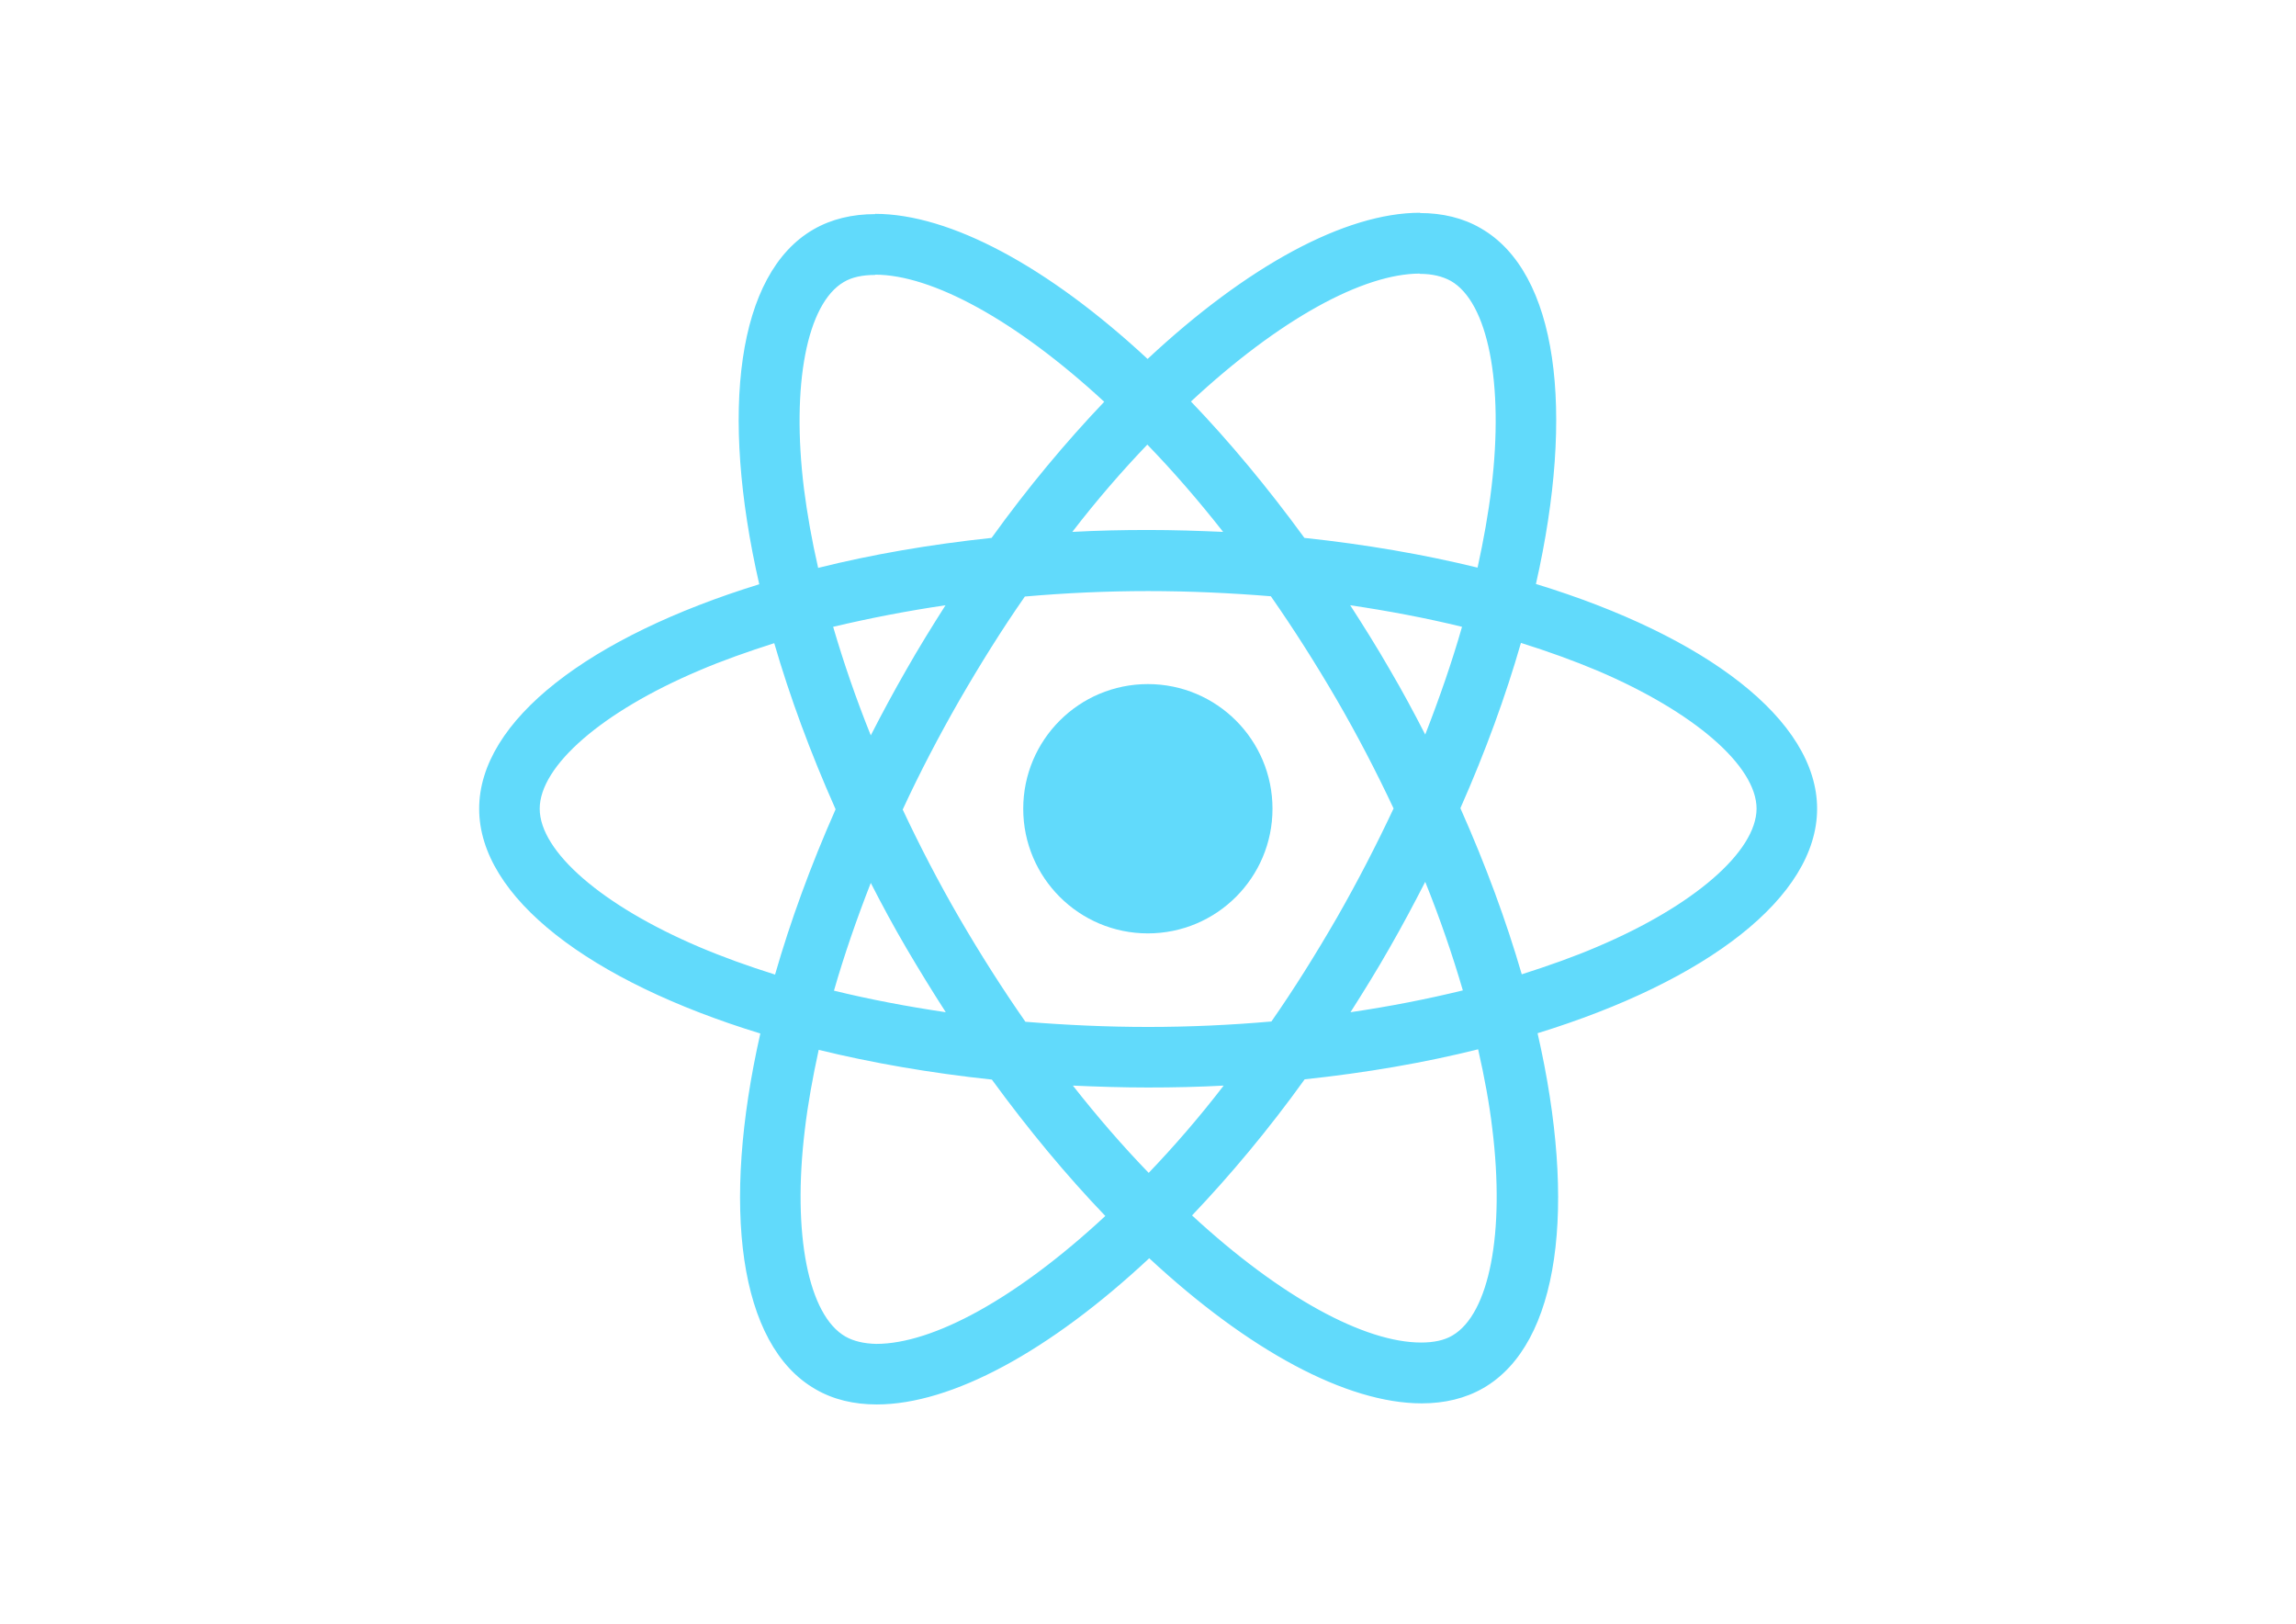
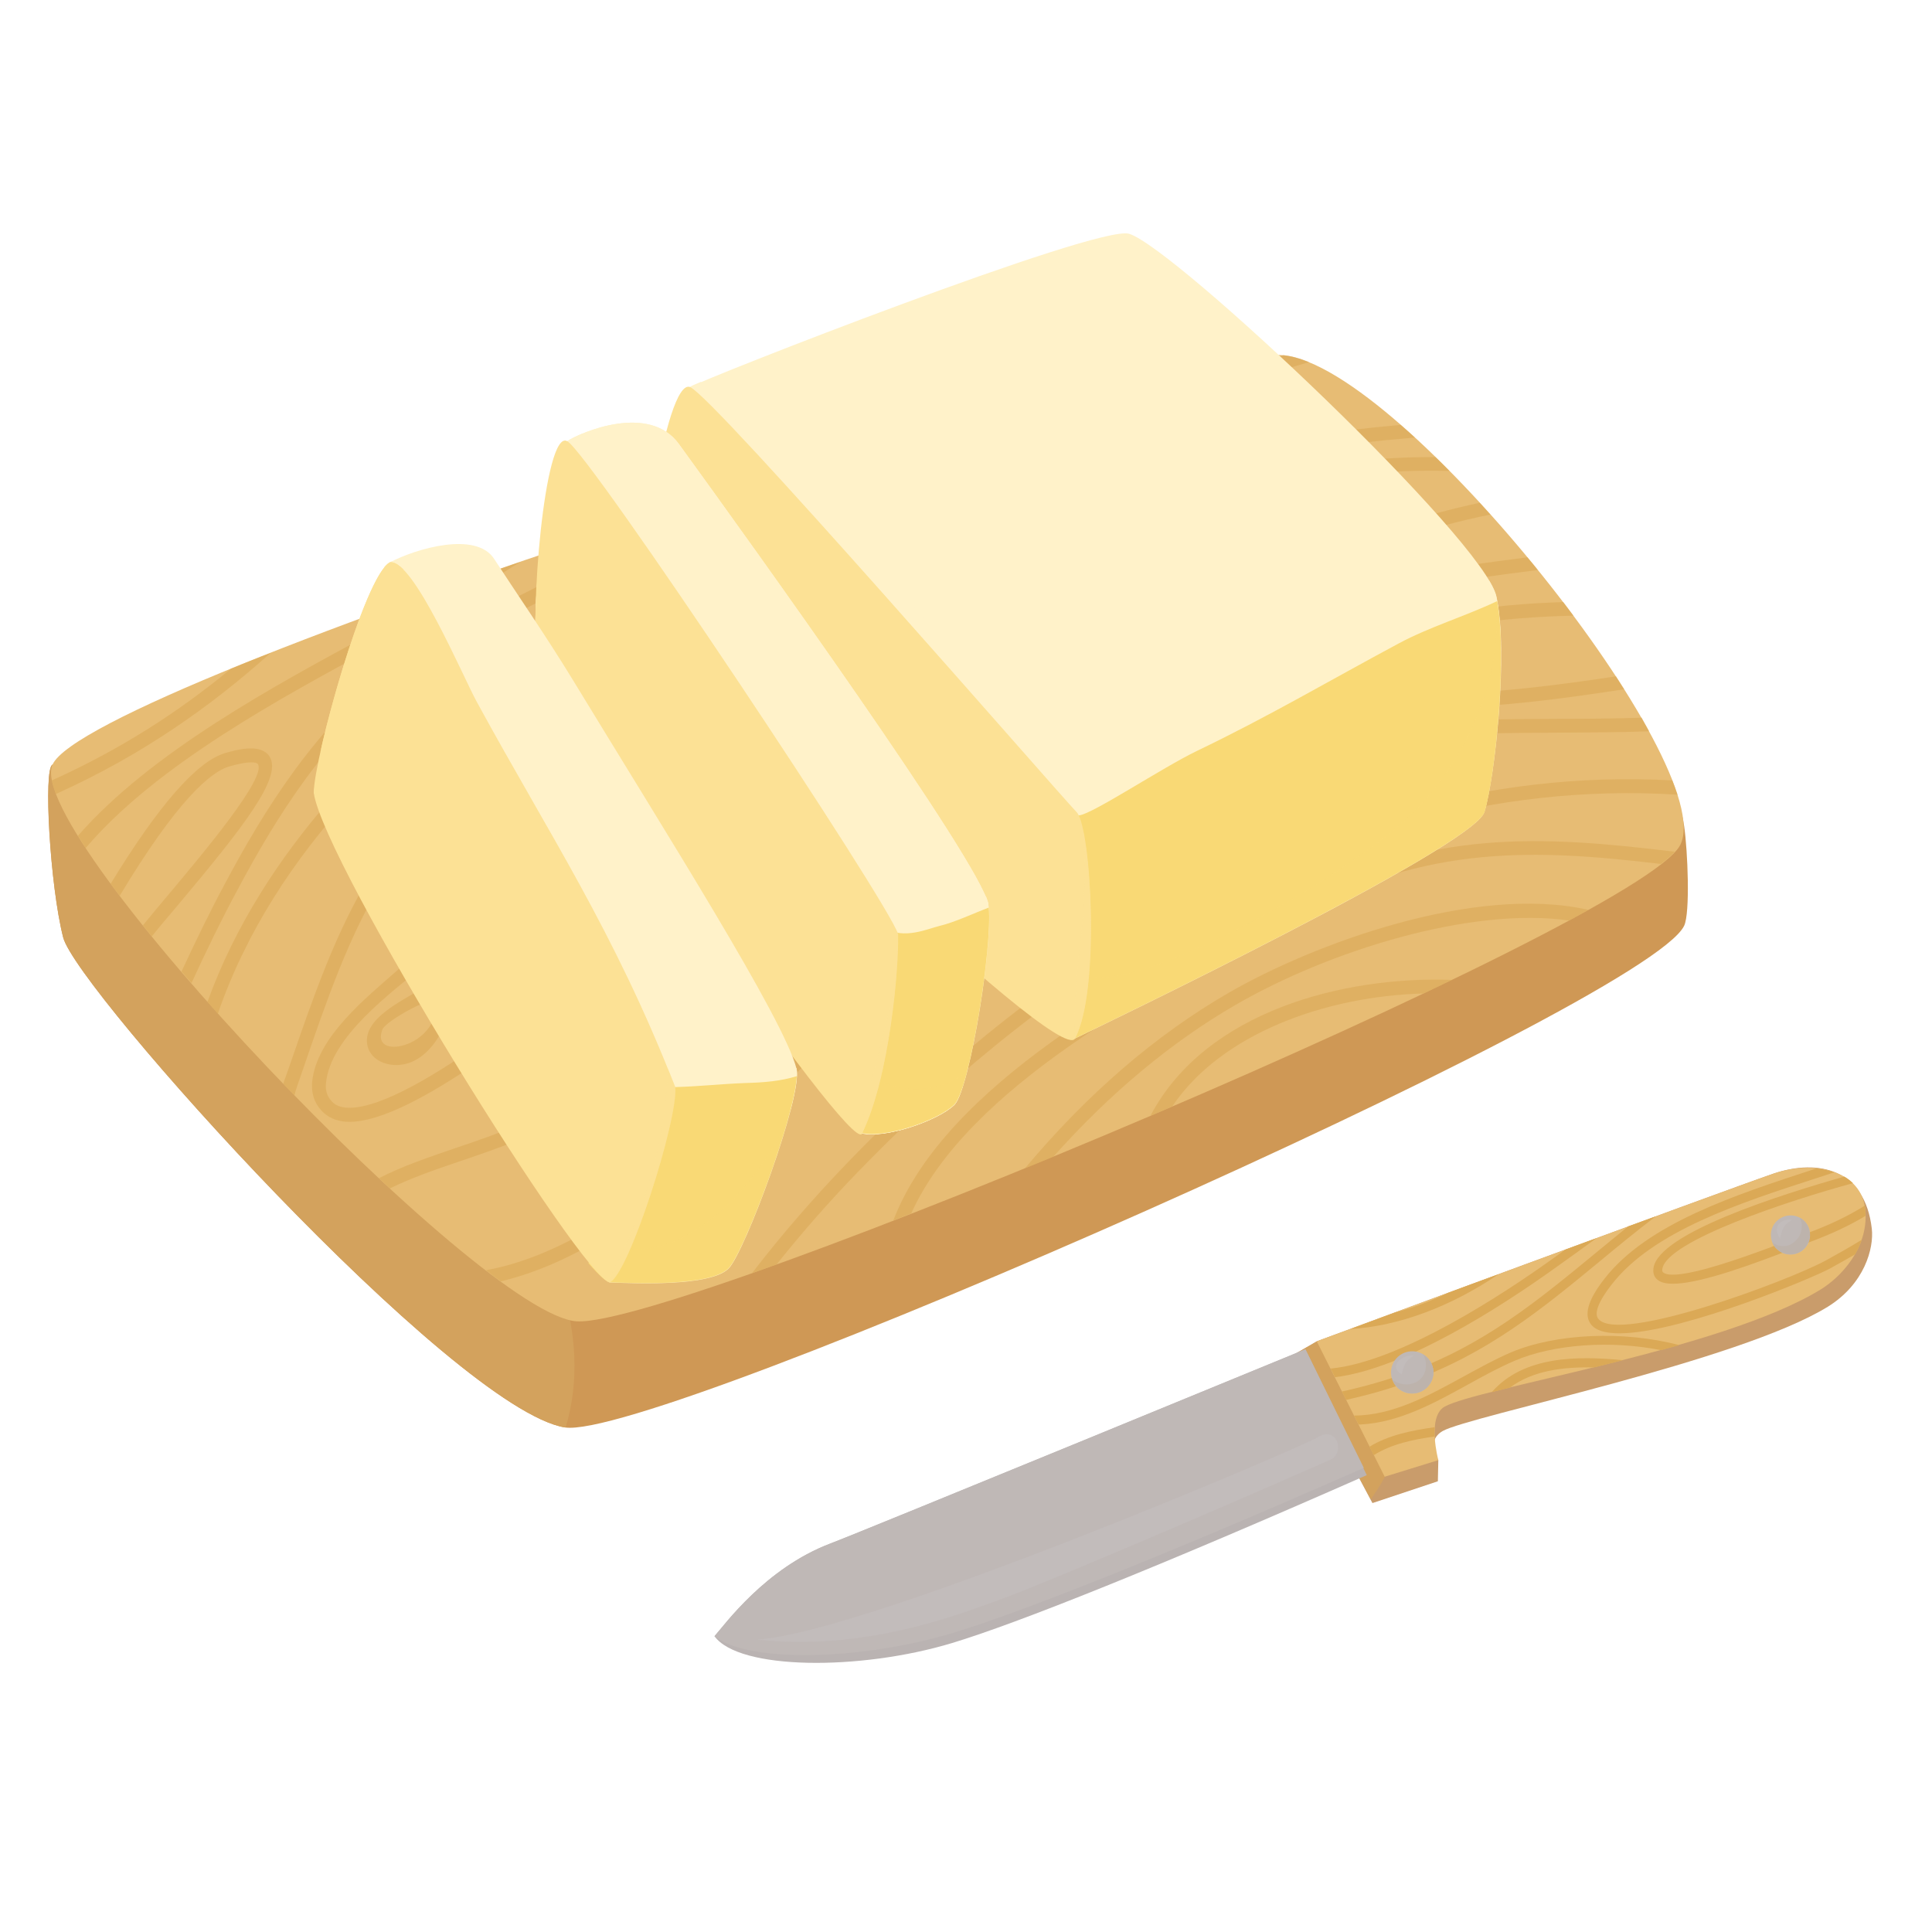
- <svg xmlns="http://www.w3.org/2000/svg" viewBox="0 0 841.9 595.3">
-   <g fill="#61DAFB">
-     <path d="M666.3 296.5c0-32.5-40.7-63.3-103.1-82.4 14.4-63.6 8-114.2-20.2-130.4-6.5-3.8-14.1-5.6-22.4-5.6v22.3c4.6 0 8.3.9 11.4 2.6 13.6 7.8 19.5 37.5 14.9 75.7-1.1 9.4-2.9 19.3-5.1 29.4-19.6-4.8-41-8.5-63.5-10.9-13.5-18.5-27.5-35.3-41.6-50 32.6-30.3 63.2-46.9 84-46.9V78c-27.5 0-63.5 19.6-99.9 53.6-36.4-33.8-72.4-53.2-99.9-53.2v22.3c20.7 0 51.4 16.5 84 46.6-14 14.7-28 31.4-41.3 49.9-22.6 2.4-44 6.1-63.6 11-2.3-10-4-19.7-5.2-29-4.7-38.2 1.1-67.9 14.6-75.8 3-1.8 6.9-2.6 11.5-2.6V78.5c-8.4 0-16 1.8-22.6 5.6-28.1 16.2-34.4 66.7-19.9 130.1-62.2 19.2-102.7 49.9-102.7 82.3 0 32.5 40.7 63.3 103.1 82.4-14.4 63.6-8 114.2 20.2 130.4 6.5 3.8 14.1 5.6 22.5 5.6 27.5 0 63.5-19.6 99.9-53.6 36.4 33.8 72.4 53.2 99.9 53.2 8.4 0 16-1.8 22.6-5.6 28.1-16.2 34.4-66.7 19.9-130.1 62-19.1 102.5-49.9 102.5-82.3zm-130.2-66.7c-3.7 12.9-8.3 26.2-13.5 39.5-4.1-8-8.4-16-13.1-24-4.6-8-9.5-15.8-14.4-23.4 14.2 2.1 27.9 4.7 41 7.9zm-45.8 106.5c-7.8 13.5-15.8 26.3-24.1 38.2-14.9 1.3-30 2-45.2 2-15.1 0-30.2-.7-45-1.9-8.3-11.9-16.4-24.6-24.2-38-7.6-13.1-14.5-26.4-20.8-39.8 6.2-13.4 13.2-26.8 20.7-39.9 7.8-13.5 15.8-26.3 24.1-38.2 14.9-1.3 30-2 45.2-2 15.1 0 30.2.7 45 1.9 8.3 11.9 16.4 24.6 24.2 38 7.6 13.1 14.5 26.4 20.8 39.8-6.3 13.4-13.2 26.8-20.7 39.9zm32.3-13c5.4 13.4 10 26.8 13.8 39.8-13.1 3.2-26.9 5.9-41.2 8 4.9-7.7 9.8-15.6 14.4-23.7 4.6-8 8.9-16.1 13-24.1zM421.2 430c-9.3-9.6-18.6-20.3-27.8-32 9 .4 18.2.7 27.5.7 9.4 0 18.7-.2 27.8-.7-9 11.7-18.3 22.4-27.5 32zm-74.4-58.9c-14.2-2.1-27.9-4.7-41-7.9 3.7-12.9 8.3-26.2 13.5-39.5 4.1 8 8.4 16 13.1 24 4.7 8 9.5 15.8 14.4 23.4zM420.7 163c9.3 9.6 18.6 20.3 27.8 32-9-.4-18.2-.7-27.5-.7-9.4 0-18.7.2-27.8.7 9-11.7 18.3-22.4 27.5-32zm-74 58.9c-4.9 7.7-9.8 15.6-14.4 23.7-4.6 8-8.9 16-13 24-5.4-13.4-10-26.8-13.8-39.8 13.1-3.1 26.9-5.8 41.2-7.9zm-90.5 125.2c-35.4-15.1-58.3-34.9-58.3-50.6 0-15.7 22.9-35.6 58.3-50.6 8.6-3.7 18-7 27.7-10.1 5.7 19.6 13.2 40 22.5 60.9-9.2 20.8-16.6 41.1-22.2 60.6-9.9-3.1-19.3-6.5-28-10.2zM310 490c-13.6-7.8-19.5-37.5-14.9-75.7 1.1-9.4 2.9-19.3 5.1-29.4 19.6 4.8 41 8.5 63.5 10.9 13.5 18.5 27.5 35.3 41.6 50-32.6 30.3-63.2 46.9-84 46.9-4.5-.1-8.3-1-11.3-2.7zm237.2-76.2c4.7 38.2-1.1 67.9-14.6 75.8-3 1.8-6.9 2.6-11.5 2.6-20.7 0-51.4-16.5-84-46.6 14-14.7 28-31.4 41.3-49.9 22.6-2.4 44-6.1 63.6-11 2.3 10.1 4.1 19.8 5.2 29.1zm38.5-66.7c-8.6 3.7-18 7-27.7 10.1-5.7-19.6-13.2-40-22.5-60.9 9.2-20.8 16.6-41.1 22.2-60.6 9.9 3.1 19.3 6.5 28.1 10.2 35.4 15.1 58.3 34.9 58.3 50.6-.1 15.7-23 35.6-58.4 50.6zM320.8 78.4z" />
-     <circle cx="420.9" cy="296.5" r="45.7" />
-     <path d="M520.5 78.1z" />
+ <svg xmlns="http://www.w3.org/2000/svg" version="1.1" id="_x31__12_" x="0px" y="0px" viewBox="0 0 850.4 850.4" style="enable-background:new 0 0 850.4 850.4;" xml:space="preserve">
+   <style type="text/css">
+ 	.st0{fill:#CF9855;}
+ 	.st1{fill:#D3A25D;}
+ 	.st2{fill:#E7BC74;}
+ 	.st3{opacity:0.6;}
+ 	.st4{fill:#DBA956;}
+ 	.st5{fill:#FFF2C9;}
+ 	.st6{fill:#F9D975;}
+ 	.st7{opacity:0.3;fill:#F9D976;}
+ 	.st8{fill:#FCE195;}
+ 	.st9{opacity:0.5;fill:#FCE195;}
+ 	.st10{fill:#C99C6B;}
+ 	.st11{fill:#BAB3B2;}
+ 	.st12{fill:#BFB8B6;}
+ 	.st13{fill:#BDB3AC;}
+ 	.st14{opacity:0.7;fill:#C3BDBD;}
+ </style>
+   <g>
+     <path class="st0" d="M27.8,412.6c5.8,22.9,171.7,207.5,220.8,215.7c39.2,6.5,475.8-185.9,492.7-220.8c2.7-5.6,1.6-32.9,0-43.9   c-9.5-63.6-130.5-153.9-175-157.7c-47.3-4-414.5,80.6-543.2,130.7C19,338.2,22,389.9,27.8,412.6z" />
+     <path class="st1" d="M249,628.3c12.3-41.4-6.7-83.1-29.2-118c-21.4-33.2-47.3-62.8-73.6-92.1c-27.4-30.7-53.1-63.3-81.3-93.4   c-0.7-0.8-1.5-1.6-2.2-2.3c-14.8,4.9-28.1,9.6-39.6,14.1c-4,1.6-1.1,53.3,4.7,76c5.8,22.9,171.7,207.5,220.8,215.7   C248.7,628.3,248.8,628.3,249,628.3z" />
+     <path class="st2" d="M23.1,336.6c-13.4,30.7,188.5,242.5,230.8,245c45.8,2.7,468.3-175.1,485.7-209.7   c17.5-34.8-121.8-210.3-174.6-215.5C506.8,150.6,38.8,300.6,23.1,336.6z" />
+     <g class="st3">
+       <path class="st4" d="M232.7,500c49.2-20.7,87.3-56.9,122.2-92.1c88.7-89.8,176.3-135.5,292.6-153c10-1.5,19.8-2.8,29.4-4    c-1.5-1.9-3-3.7-4.6-5.6c-8.4,1.1-17,2.2-25.7,3.5c-117.7,17.7-206.3,63.9-296.1,154.7c-34.5,34.8-72.1,70.5-120.2,90.8    c-11.1,4.7-20.8,8-30.3,11.2c-11.9,4.1-22.7,7.7-33.2,13.1c1.6,1.5,3.2,3,4.8,4.5c9.7-4.7,19.5-8.1,30.4-11.8    C211.5,508.1,221.4,504.7,232.7,500z" />
+       <path class="st4" d="M133.4,470.6c21.1-61.4,37.7-109.9,105.1-151.7c111.8-69.5,251.4-115.4,384.3-126.3c-2.1-1.9-4.2-3.8-6.3-5.6    c-132,11.9-270.2,57.7-381.2,126.7c-69.2,43-87,94.9-107.7,155L125,476c-0.1,0.4-0.2,0.7-0.3,1.1c1.6,1.7,3.3,3.4,4.9,5.1    c0.3-1.3,0.7-2.7,1.2-4.1L133.4,470.6z" />
+       <path class="st4" d="M291.9,403.3c14.2-11.5,28-23.7,39.7-37.7c7.4-8.9,28.4-31.5,5.5-31.5c-36.6,0-70.7,26.6-99.7,46.1    c-21.6,14.5-42.8,29.7-62.4,46.8c-13.6,12-35.7,29.5-37.6,49.2c-0.5,5.6,1.3,10.3,5.4,13.9c2.8,2.4,6.5,3.7,11,3.7    c27.4,0,83.6-44.5,129.6-83.3C287.1,407.2,290,404.8,291.9,403.3z M153.8,487.6c-3,0-5.4-0.7-7-2.1c-2.6-2.3-3.7-5.1-3.3-8.8    c2-20.4,28.8-39.8,43.2-51.8c22.2-18.5,48-36.1,72.3-51.4c23.5-14.8,48.9-33.4,78-33.4c1.5,0,3,0.1,4.5,0.2    c-14,24.3-33.9,42.3-53.6,58.2c-1.9,1.5-4.8,4-8.6,7.2C252.9,428.1,182.4,487.6,153.8,487.6z" />
+       <path class="st4" d="M197,437.3c-1.4-3.6-5.1-4.9-11.6-1.8c0.2-0.2,0.4-0.4,0.4-0.5c-7.8,5.2-27.4,13.5-23.9,25.9    c1.4,4.8,6.4,7.9,12.6,7.9c0.5,0,1.1,0,1.6-0.1C190.8,467.5,200.5,446,197,437.3z M175.3,460.6c-5.4,0.8-9.4-1.6-6.9-7.6    c1.6-3.7,23.7-16.1,23.8-11.6C192.4,452.8,182.6,459.6,175.3,460.6z" />
+       <path class="st4" d="M453.7,190.2c42-8.6,82.7-18.8,122.5-30.8c-4-1.7-7.8-2.7-11.2-3.1c-36.6,10.8-74.1,20-112.6,27.9    C370.1,201,281,240.3,214.3,289.3c-45.4,33.4-98.6,84.3-123,151.7c1.5,1.7,3.1,3.4,4.6,5.2C144.8,304,332.6,214.9,453.7,190.2z" />
+       <path class="st4" d="M166.4,284.1c11.4-6.1,22.1-11.9,31.3-17.3c7.8-4.5,15.7-9.6,24.1-14.9c2.4-1.5,4.8-3.1,7.3-4.6    c-8.6,2.9-17,5.9-25.4,8.8c-3.1,1.9-6.1,3.7-9,5.4c-9.1,5.3-19.8,11-31.1,17.2c-42.8,23.1-97.3,52.5-129.3,89.2    c1.1,1.8,2.2,3.5,3.4,5.4C68.6,336.9,123.5,307.2,166.4,284.1z" />
+       <path class="st4" d="M178.5,296.7c8.6-6.8,26.2-15.6,44.9-24.9c30.1-15,63.4-31.6,77-48.2c-4.3,1.4-8.5,2.7-12.8,4.1    c-15.8,13-43.4,26.8-67,38.5c-19.7,9.8-36.8,18.4-45.9,25.5c-36.1,28.5-58.5,65-75.5,96.9c-6.9,12.8-13.2,25.9-19.3,39    c1.4,1.7,2.9,3.4,4.4,5.1c6.4-13.9,13.1-27.8,20.4-41.3C121.3,360.3,143.2,324.4,178.5,296.7z" />
+       <path class="st4" d="M118.6,332.9c-3.6-5.4-12.9-3.4-19.6-1.4c-12.4,3.7-29.3,23.1-50.3,57.5c1.3,1.7,2.6,3.5,4,5.3    c25.4-42.3,40.1-54.5,48.1-56.9c8.9-2.6,12.2-1.9,12.7-1.1c3.9,5.9-23.5,38.6-39.8,58c-3.7,4.4-7.4,8.8-10.8,13    c1.3,1.6,2.6,3.2,3.9,4.9c3.7-4.6,7.7-9.3,11.6-13.9C107.4,363.7,124.5,342,118.6,332.9z" />
+       <path class="st4" d="M382.6,437.9c7.8-8.6,15.2-16.8,21.8-23.6c58.7-61.5,128.6-80.3,215.6-89.4c21.3-2.2,44.1-2.3,66.1-2.4    c13.2-0.1,26.5-0.1,39.8-0.6c-1.1-2-2.2-4-3.3-6c-12.2,0.4-24.4,0.5-36.5,0.5c-22.2,0.1-45.1,0.2-66.7,2.4    c-88.3,9.3-159.4,28.3-219.3,91.2c-6.6,6.9-14,15.1-21.9,23.8c-42.8,47.1-103.8,114.3-164.3,125.3c2.2,1.7,4.4,3.4,6.5,4.9    C281,549.8,340.4,484.3,382.6,437.9z" />
+       <path class="st4" d="M372.9,511.9c-15,15.6-28.9,31.6-41.9,48.5c3.5-1.2,7.2-2.5,10.8-3.8c11.2-14,22.9-27.4,35.5-40.4    c65.1-67.6,196.9-176.7,361.1-166.4c-0.7-2-1.4-4.1-2.3-6.3C570.7,334.4,438.4,443.9,372.9,511.9z" />
+       <path class="st4" d="M568,397.2c-3.9,2.1-8,4.2-12.4,6.5c-53.5,28.2-139.5,73.6-162.4,133.5c2.6-1,5.2-2,7.9-3.1    c24.9-55.2,106.2-98.1,157.4-125c4.4-2.3,8.5-4.5,12.4-6.6c57.7-30.8,104.6-28.8,160.2-22.2c2.6-2,4.6-3.8,6.1-5.4    C678.2,367.8,629.3,364.6,568,397.2z" />
+       <path class="st4" d="M540.8,437c-32.2,18.6-62.2,44.5-89.7,77.3c4.2-1.7,8.4-3.4,12.6-5.2c24.9-27.9,51.7-50.3,80.2-66.8    c41.1-23.8,103.6-43.3,146.8-37.1c2.9-1.6,5.8-3.2,8.5-4.7C649.1,389.1,577.8,415.6,540.8,437z" />
+       <path class="st4" d="M101.7,294.3c-23.1,19.1-48.7,35.6-78.9,49.2c0.4,1.8,0.9,3.8,1.8,6c37.8-17,68.3-38.6,94.5-62.1    C113.1,289.7,107.3,292,101.7,294.3z" />
+       <path class="st4" d="M506.5,490.9l0.2,0.1c3.1-1.3,6.2-2.6,9.3-4c21.5-32,67.3-48.5,110.6-49.7c4.3-2,8.4-4,12.5-6    C591.6,429.6,530.8,445,506.5,490.9z" />
+       <path class="st4" d="M606,284.6c-3.7,4.2-4.9,9.1-3.6,14.4c2.1,8.9,15.7,12.2,36.1,12.2c20.3,0,47.3-3.3,76.4-7.8    c-1.2-1.9-2.4-3.8-3.6-5.7c-44,6.7-99.9,12.8-102.9-0.1c-0.8-3.4,0-6.3,2.3-9.1c10.9-12.7,50.9-16.8,81.9-17.5c-1.5-2-3-4-4.5-6    C657,266,618.1,270.4,606,284.6z" />
+       <path class="st4" d="M512.6,255.2l-0.7,2.8l2.7,0.8c5.2,1.6,10.7,2.3,16.4,2.3c20.7,0,44.2-8.9,63.8-16.4c6.9-2.6,13.4-5.1,19.2-7    c14.6-4.7,28.6-8.5,42-11.2c-1.6-1.8-3.2-3.5-4.7-5.2c-12.6,2.7-25.6,6.2-39.1,10.6c-6,2-12.6,4.5-19.5,7.1    c-23.2,8.8-51.8,19.7-73.4,14.8c12.1-38.8,70.9-47.7,118.7-46.5c-2.1-2.1-4.1-4.2-6.2-6.1C582,200.9,523.1,212.2,512.6,255.2z" />
+     </g>
+     <g>
+       <path class="st5" d="M303.8,170.4c5.1-3.4,179.5-71.7,193.2-67.5c20.2,6.2,156.4,134.9,161.7,159.7c5.3,24.7-0.6,79.3-5.3,94.8    c-4.6,15.5-172.8,96-180.2,99.7c-10,5-179.9-154.7-188-179C279,259.5,293.9,176.9,303.8,170.4z" />
+       <path class="st5" d="M658.6,262.6c-0.4-1.8-1.4-4.2-3.1-7c-23.1,12.5-46.8,24.4-69.4,37.8c-18.7,11.1-39.3,19.3-58.1,30.7    c-12.3,7.4-27.3,14.1-40.4,20.2c-14.4,6.7-19.7-2.8-29-12.6c-24.2-25.2-45.2-52.1-68-78.3c-25.8-29.7-55.9-55.9-82.1-85.3    c-2.7,1.1-4.4,1.9-4.8,2.2c-2.4,1.6-5,7.6-7.6,16.1c29.7,37.7,67.1,68.9,99,105c7,7.9,47.9,60,70.1,75.2    c12.6,9.5,41.1-11.2,64.9-22.8c22.6-11.1,45.2-22.3,67.9-33.3c20.8-10.1,41.6-20,62.6-29.6C660.3,274,659.7,267.7,658.6,262.6z" />
+       <path class="st6" d="M659,264.6c-14.2,6.7-29.9,11.4-43.3,18.6c-30.6,16.4-57.5,32.3-88.8,47.3c-15.7,7.6-45.8,27.7-51.9,28.4    c-11.2,1.2-9.9,4.5-12.6,7.6c-7.3,31.1,10.5,90.7,10.9,90.5c7.4-3.7,175.5-84.2,180.2-99.7C657.9,342.3,663.6,290.2,659,264.6z" />
+       <path class="st7" d="M659,264.6c-0.3,0.1-0.6,0.2-0.8,0.4c3.6,32.2-12.5,71.7-40.9,97c-32.4,28.9-124.2,79.7-142.6,65.9    c3.6,19.7-1.8,29.2-1.5,29.1c7.4-3.7,175.5-84.2,180.2-99.7C657.9,342.3,663.6,290.2,659,264.6z" />
+       <path class="st8" d="M303.8,170.4c10.8,4.7,159.7,176.1,170.2,187.2c6.2,6.5,10.5,78.3-0.8,99.5c-6.9,13-179.9-154.7-188-179    C279,259.5,292.9,165.7,303.8,170.4z" />
+       <path class="st9" d="M476.8,365.8c1.3,15.4,0.3,36.7-1.3,49.1c-1.9,14.2-3.4,44.3-2.3,42.2C482.5,439.4,481.1,386.8,476.8,365.8z" />
+     </g>
+     <g>
+       <path class="st5" d="M249.7,194.2c6.1-4,36-16.8,49.1,1.2C331.9,241,431.1,379.1,435,397.9c2.7,12.9-7.7,81.3-15,88.5    c-7,6.8-30.6,15.1-41,12.4c-10.7-2.8-137.1-182.7-142.3-207.2C232.9,272.7,240,200.6,249.7,194.2z" />
+       <path class="st5" d="M249.7,194.2c6.1-4,36-16.8,49.1,1.2C331.9,241,431.1,379.1,435,397.9c0.1,15.8-7.7,81.3-15,88.5    c-7,6.8-30.6,15.1-41,12.4c-10.7-2.8-137.1-182.7-142.3-207.2C232.9,272.7,240,200.6,249.7,194.2z" />
+       <path class="st5" d="M412.2,404.2c-4.6,1.6-11.4,3.3-13.9-2.3c-4.3-9.6-13.3-21.5-20.2-32.2c-12.7-19.8-26.5-42.9-40.6-61.3    c-15.5-20.3-29.2-40.3-42.8-62c-11.8-18.9-28.5-35.3-38.2-55.6c-3.1,1.3-5.5,2.5-6.8,3.4c-9.7,6.4-16.8,78.5-12.9,97.3    c5.1,24.6,131.6,204.4,142.3,207.2c10.4,2.7,34-5.5,41-12.4c7.3-7.1,15-72.7,15-88.5c-0.2-0.9-0.6-1.9-1.1-3.3    C428.3,397.6,420.2,401.4,412.2,404.2z" />
+       <path class="st6" d="M413.4,407.6c-5,1.2-15.6,6.1-23.8,0.9c-22.1-14.2-12.8,52.6-20.4,76.7c-0.3,0.9-0.7,1.6-1.1,2.2    c5.5,6.7,9.3,10.8,10.9,11.2c10.4,2.7,34-5.5,41-12.4c7-6.9,16.9-70.3,15.2-86.7C428.8,401.9,420.2,406,413.4,407.6z" />
+       <path class="st7" d="M409.6,478.8c-13.9,2.7-26.8-4-37.4-12.6c-0.5,7.4-1.4,14.1-2.9,19c-0.3,0.9-0.7,1.6-1.1,2.2    c5.5,6.7,9.3,10.8,10.9,11.2c10.4,2.7,34-5.5,41-12.4c1.8-1.7,3.7-7.1,5.7-14.5C421,475.2,415.7,477.6,409.6,478.8z" />
+       <path class="st8" d="M249.7,194.2c10.1,5.8,141.1,202.6,145.6,216.9c0.5,14.3-3.7,63.3-15.9,87.9c-4.8,9.8-137.4-183-142.6-207.5    C232.9,272.7,239.6,188.4,249.7,194.2z" />
+       <path class="st9" d="M378.3,499.2c0.5,0.2,0.9,0.1,1.1-0.2c8.9-18.2,13.6-49.7,15.2-70.7C390.4,453.3,380.8,483.2,378.3,499.2z" />
+     </g>
+     <g>
+       <path class="st5" d="M171.7,247.5c11.1-5.9,37.8-13.9,45.8-1.5c8.3,12.8,22.9,34,34.6,53.2c41,67.4,93,149.4,98.5,171.2    c2.9,11.7-22.7,80.8-29.9,88c-8.1,8-41.3,6.5-52.1,6.1c-11.7-0.5-119.6-194-130.3-215.4C138.2,333.9,162.7,262.4,171.7,247.5z" />
+       <path class="st5" d="M170.5,252.7c5.8,21.5,17.5,42.3,28,62c10.5,19.7,21.1,39.5,31.9,59c21.3,38.7,41.1,78,61.3,117.3    c10.3-0.3,20.6,1,31-0.1c8.5-0.9,16.9-1.9,25.4-2.8c2.1-8.3,3.2-14.8,2.5-17.8c-0.4-1.5-16.3,1.7-23.1,2.5    c-9.7,1.2-25.2,3.2-28.1,1.4c-9.2-14.8-18.1-47.8-29.9-70.4c-6.6-12.8-14-25.5-21.2-37.9c-5.5-9.5-12.1-18.1-18.1-27.4    c-6.4-9.9-10.5-21.5-15.5-32.2c-5.4-11.6-30.6-64.4-43-58.9c-0.9,0.4-1.7,1.2-2.7,2.3C169.7,250.6,170.2,251.5,170.5,252.7z" />
+       <path class="st6" d="M328.3,476.7c-10.8,0.4-20.3,1.5-31.1,1.8c-0.7,0-2.5,1.1-3.1,1c-11.7,25.6-22.3,51.6-35.1,76.5    c4.6,5.3,8,8.3,9.5,8.4c10.8,0.4,44,1.9,52.1-6.1c6.7-6.6,29.3-66.7,30.1-84.6C343.5,475.9,336.2,476.5,328.3,476.7z" />
+       <path class="st7" d="M264,546.1c-1.6,3.3-3.3,6.7-5,10c4.6,5.3,8,8.3,9.5,8.4c10.8,0.4,44,1.9,52.1-6.1c5.1-5,19.3-40.8,26.2-65.6    C331.3,525.7,296,561.8,264,546.1z" />
+       <path class="st8" d="M171.7,247.5c10.3-1.3,32,50.2,38.2,61.5c31.5,57.8,60.3,100.5,87.3,169.5c1.2,14.6-20.3,82-28.8,85.9    c-11.7-0.5-125.7-184-130.3-215.4C138.2,333.9,160.4,253.2,171.7,247.5z" />
+       <path class="st8" d="M154.1,291.5c5-15.4,10.7-30.6,23.5-40.8c-2.2-2.2-4.2-3.4-5.9-3.2c-8.8,4.4-24.3,54.7-30.7,83.6    C145.3,317.9,149.8,304.7,154.1,291.5z" />
+       <path class="st9" d="M297.3,478.6c-1.1-2.9-2.3-5.7-3.4-8.4c-1.1,33.2-10.5,65.1-26.6,93.8c0.5,0.3,0.9,0.5,1.2,0.5    C276.9,560.6,298.4,493.1,297.3,478.6z" />
+     </g>
+   </g>
+   <g>
+     <path class="st10" d="M579.6,590.4l-10.2,5.9l34.7,65.3l28.8-9.6l0.2-9.3c0,0-5.8-8.3,1.9-12.8c11.8-6.7,130.2-30.5,169.5-54.7   c16.2-10,20.4-25.8,19.4-34.4c-3-26-23.3-31-43.3-24.2C757.1,524.7,579.6,590.4,579.6,590.4z" />
+     <path class="st1" d="M609.5,650.1c4.3-9.4,2.2-15.1-1.9-24.2c-5.8-13.2-12.9-25.7-19.1-38.7c-5.7,2.1-8.9,3.3-8.9,3.3l-10.2,5.9   l34,63.6C603.4,659.9,608.2,653,609.5,650.1z" />
+     <path class="st2" d="M579.6,590.4l29.9,59.6l23.6-7.3c0,0-5.1-19,2.7-23.5c14.3-8.2,121.9-24.9,165.4-51.5   c8.8-5.3,21.2-18.1,19.9-34.7c-1.4-17.6-22.1-22.7-40.5-16.4C757.1,524.7,579.6,590.4,579.6,590.4z" />
+     <g>
+       <path class="st4" d="M706.2,562.9c-7.4,9.5-9.2,16.1-5.7,20.3c2.6,3,8,4,15.2,3.6c27.9-1.6,81.7-24.1,89.7-28.4    c3.7-2,7.5-4.2,11.2-6.3c1.1-2,2.1-4.1,2.9-6.4c-5.4,3.3-10.7,6.3-16,9.2c-16.9,9.1-90.7,36.6-99.9,25.7c-2.1-2.4,0-7.8,5.8-15.2    c18.2-23.5,56.4-35.9,90.1-46.8c2.7-0.9,5.3-1.7,7.9-2.6c-2.4-0.8-5-1.4-7.7-1.7c-0.5,0.1-0.9,0.3-1.4,0.4    C764,525.9,725.1,538.5,706.2,562.9z" />
+       <path class="st4" d="M727.8,558.2c-0.4,2.8,0.8,4.4,1.9,5.2c1.7,1.4,4.6,1.8,8.4,1.6c11.8-0.7,32.4-8,53.5-16.3    c2.3-0.9,4.1-1.6,5.3-2.1c9.1-3.4,17.1-7.1,24.2-11.4c0-0.7,0-1.4,0-2.2c-0.1-0.8-0.2-1.5-0.3-2.3c-7.4,4.6-15.7,8.6-25.3,12.1    c-1.2,0.5-3.1,1.2-5.4,2.1c-34.3,13.4-53.8,18.5-58,15.2c-0.2-0.2-0.6-0.5-0.4-1.5c1.7-12.4,56.2-30.3,83.9-37.8    c-1.1-1.1-2.4-2.1-3.8-2.9C784.7,525.6,729.9,542.7,727.8,558.2z" />
+       <path class="st4" d="M704.4,555c7.8-6.5,15.9-13.1,24.4-19.6c-3.9,1.4-8,2.9-12.1,4.4c-5,4-9.9,8.1-14.8,12.1    c-25.3,20.8-49.1,40.5-83.2,52.6c-9,3.2-18.1,5.8-28,8l1.8,3.7c9.7-2.2,18.6-4.7,27.5-7.9C654.7,596,678.8,576.1,704.4,555z" />
+       <path class="st4" d="M702.7,545c-4.5,1.7-9.1,3.3-13.6,5c-2.1,1.5-4.2,3-6.3,4.5c-20.4,14.6-66.1,44.9-97.1,47.9l1.9,3.8    c30.6-3.7,72.6-30.6,97.5-48.5C690.9,553.6,696.8,549.3,702.7,545z" />
+       <path class="st4" d="M637.3,569.1c-7.7,3.7-15.5,6.6-23.2,8.6c-7.6,2.8-14.3,5.3-19.7,7.3c21.4-1.3,44.2-9.9,65.2-24.1    C651.9,563.7,644.5,566.4,637.3,569.1z" />
+       <path class="st4" d="M665,595.3c-7,3-14,6.9-20.8,10.6c-15.3,8.4-31.1,17.1-48.2,17.2l2,3.9c0.3,0,0.7,0,1,0    c16.9-0.9,32.3-9.4,47.2-17.6c7-3.9,13.7-7.5,20.4-10.4c17.2-7.4,42.5-9.1,64.6-4.7c2.7-0.7,5.3-1.5,8-2.2    C714.8,585.6,684.8,586.9,665,595.3z" />
+       <path class="st4" d="M604.7,640.5c7.6-4.8,17.2-6.9,26.8-8.2c-0.1-1.3-0.1-2.7,0-4.1c-10.1,1.4-20.4,3.5-28.7,8.6L604.7,640.5z" />
+       <path class="st4" d="M656.6,612.8c2.5-0.6,5.2-1.3,8-2c10.1-7.6,23.7-9.2,37.1-8.9c4.2-1,8.4-2.1,12.7-3.2    C694.4,596.8,670.7,596.7,656.6,612.8z" />
+     </g>
+     <path class="st11" d="M574.6,593.9c0,0-196.5,80.8-209.1,85.5c-28.7,10.9-46.6,35.9-51,40.8c10.7,14.9,63.9,15.3,104.6,3   c28.2-8.5,90.9-33.5,182.5-73.9L574.6,593.9z" />
+     <path class="st12" d="M574.6,593.9c0,0-196.5,80.8-209.1,85.5c-28.7,10.9-46.6,35.9-51,40.8c14.6,11.8,64.2,10.8,104.8-1.4   c28.2-8.5,89.3-32.3,181-72.7L574.6,593.9z" />
+     <path class="st12" d="M630.9,603.6c0.3,5.1-3.7,9.5-8.8,9.8c-5.2,0.3-9.5-3.6-9.8-8.8c-0.3-5.1,3.6-9.5,8.8-9.8   C626.2,594.5,630.6,598.4,630.9,603.6z" />
+     <path class="st13" d="M626,595.9c1.9,1.7,1.9,5.7,1.3,7.7c-1.9,5.9-9.1,7.5-14.3,3.8c1.4,3.7,5,6.2,9.2,5.9c5.1-0.3,9-4.7,8.8-9.8   C630.7,600.2,628.8,597.4,626,595.9z" />
+     <path class="st12" d="M796.7,543.1c0.3,4.8-3.4,8.8-8.1,9.1c-4.8,0.3-8.9-3.4-9.1-8.1c-0.3-4.8,3.4-8.8,8.1-9.1   C792.4,534.7,796.5,538.3,796.7,543.1z" />
+     <path class="st13" d="M792.2,536c0.5,1.2,1,2.4,0.9,3.7c-0.1,1.5-0.3,2.9-1,4.2c-1.4,2.5-4,4.6-7,4.6c-1.9,0-3.6-0.6-5-1.6   c1.4,3.2,4.7,5.4,8.4,5.2c4.8-0.3,8.4-4.3,8.1-9.1C796.5,540,794.8,537.4,792.2,536z" />
+     <path class="st14" d="M579.9,632.7c8.7-5.5,12.2,6.7,5.9,9.7c-7.7,3.6-118.6,51.9-146.7,62.1c-19.6,7.1-59.7,22.3-105.9,17.2   C381.9,718.6,573.7,636.7,579.9,632.7z" />
+     <path class="st14" d="M622.3,596.7c-3.6,2.3-4.2,3.6-5.3,8.3C610.8,601.4,617.3,596,622.3,596.7z" />
+     <path class="st14" d="M788.8,536.9c-3.6,2.3-4.2,3.6-5.3,8.3C779.9,540,783.8,536.2,788.8,536.9z" />
  </g>
</svg>
